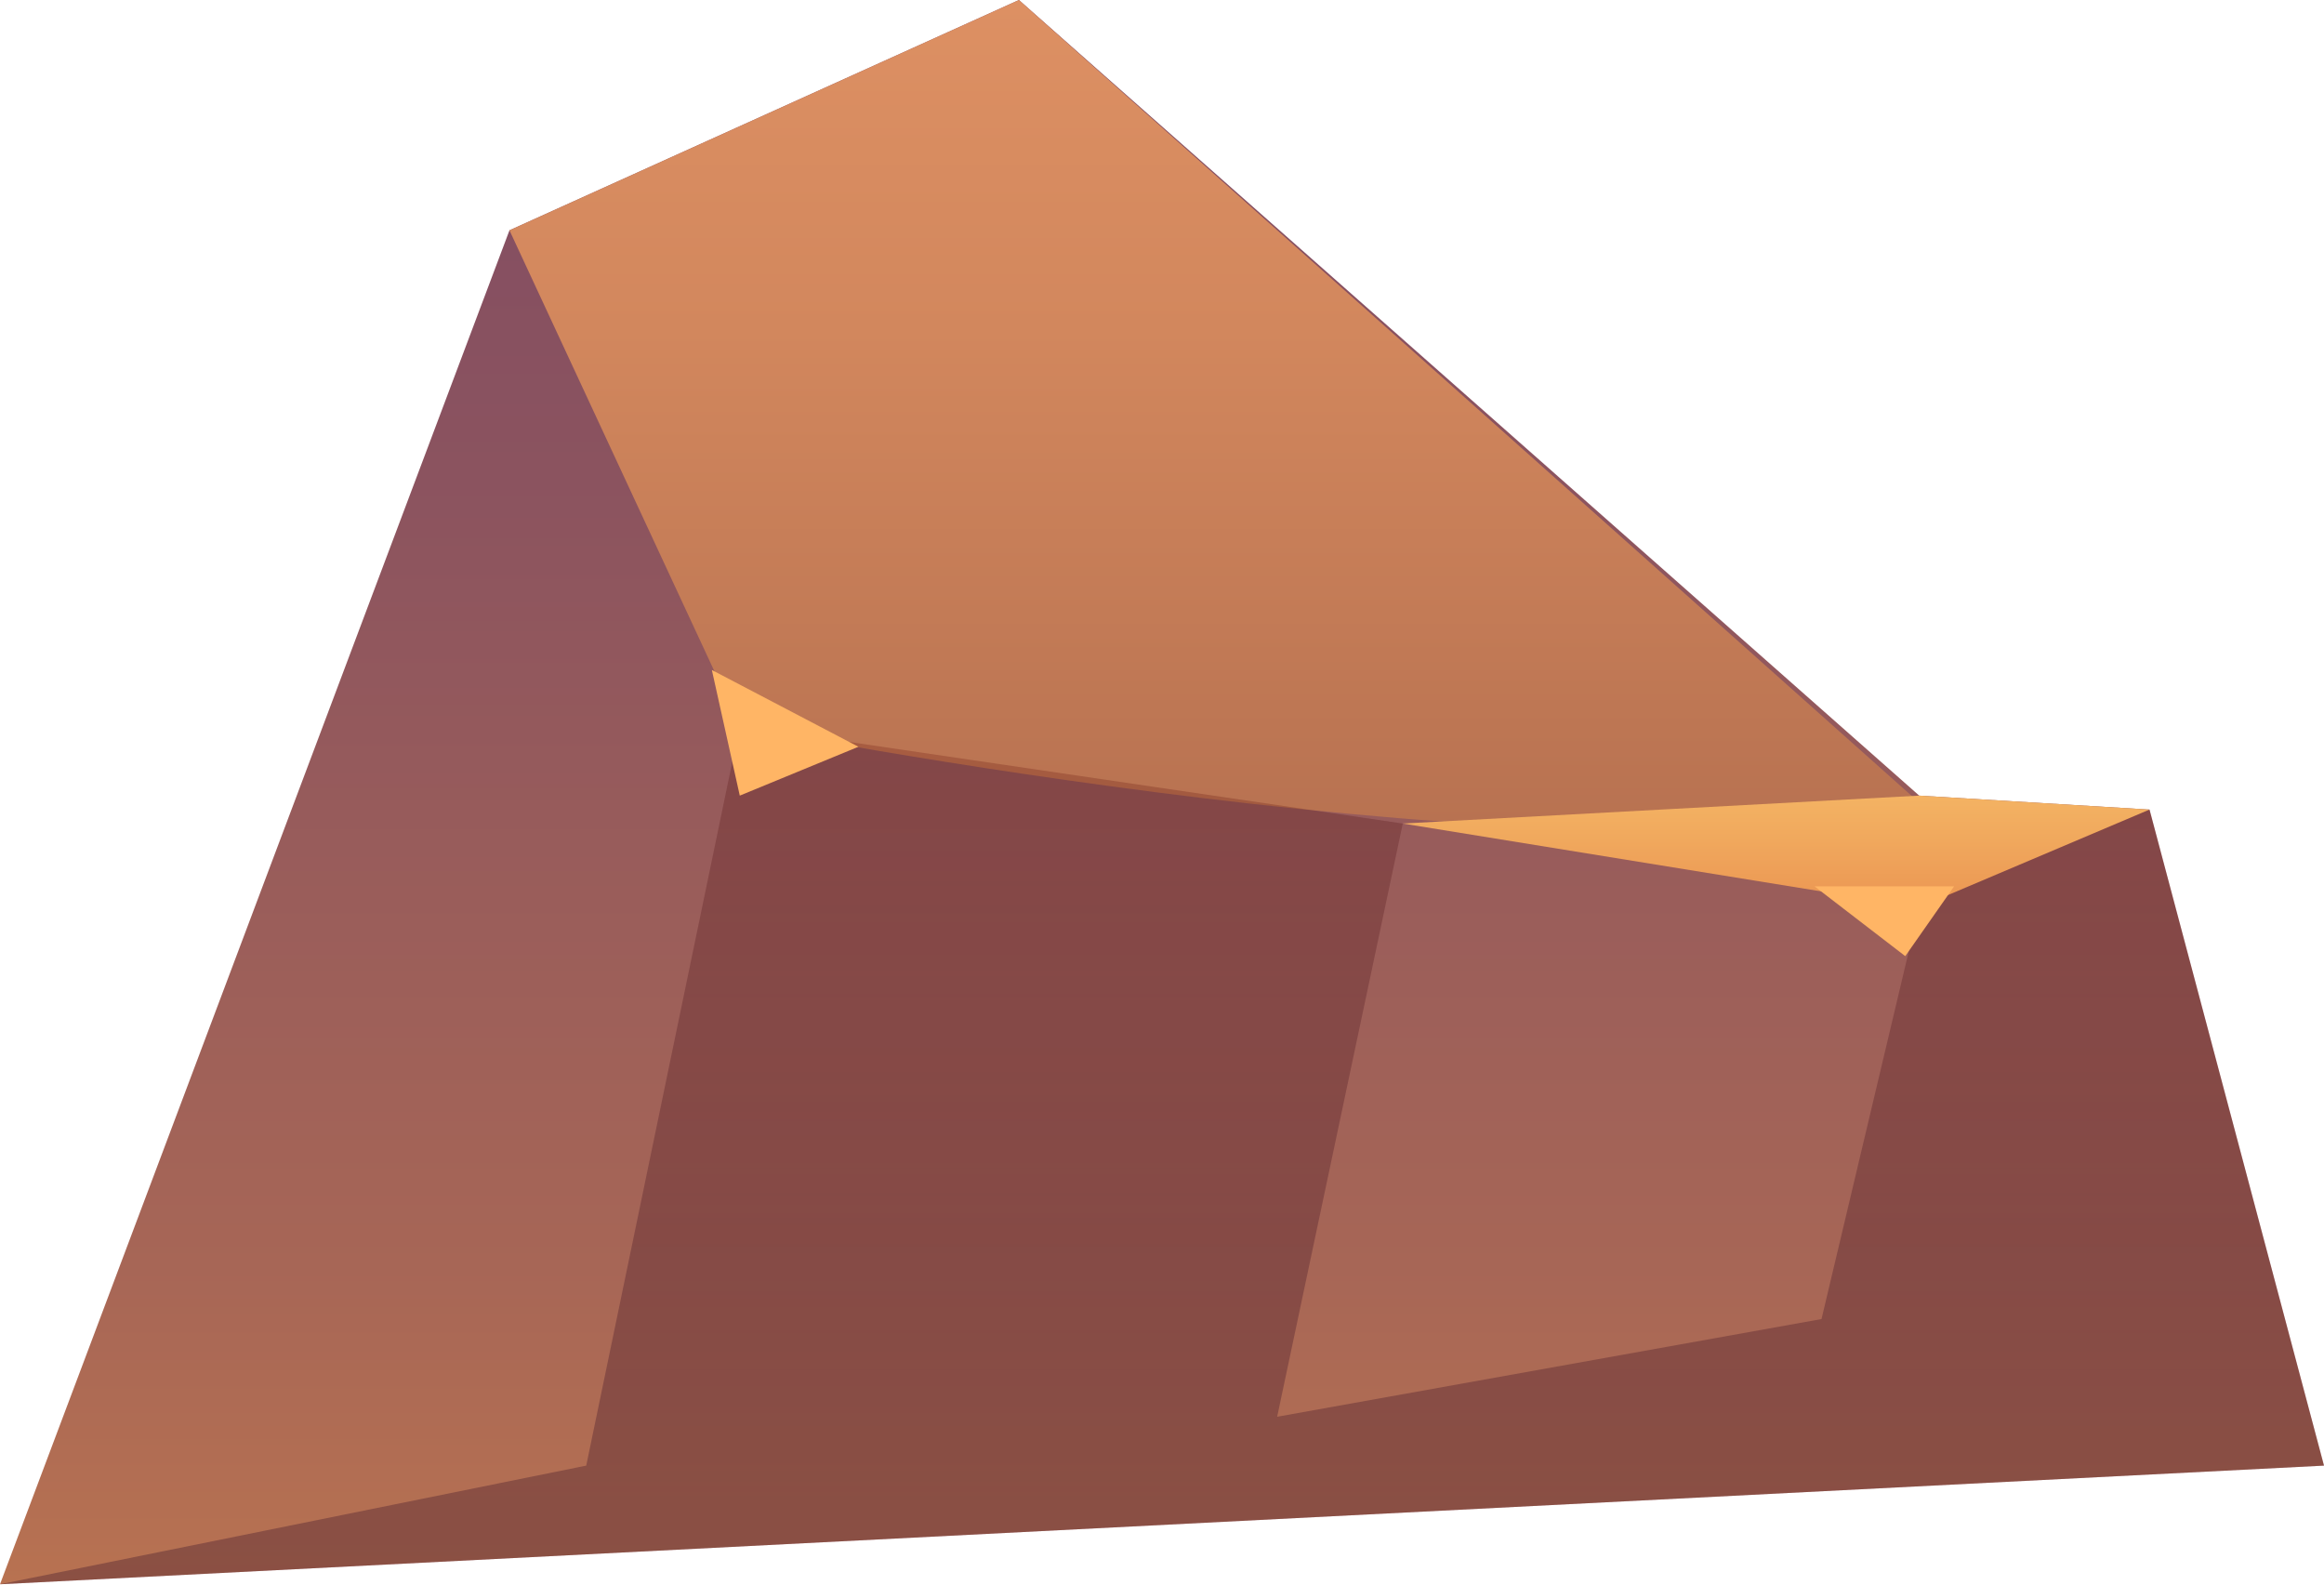
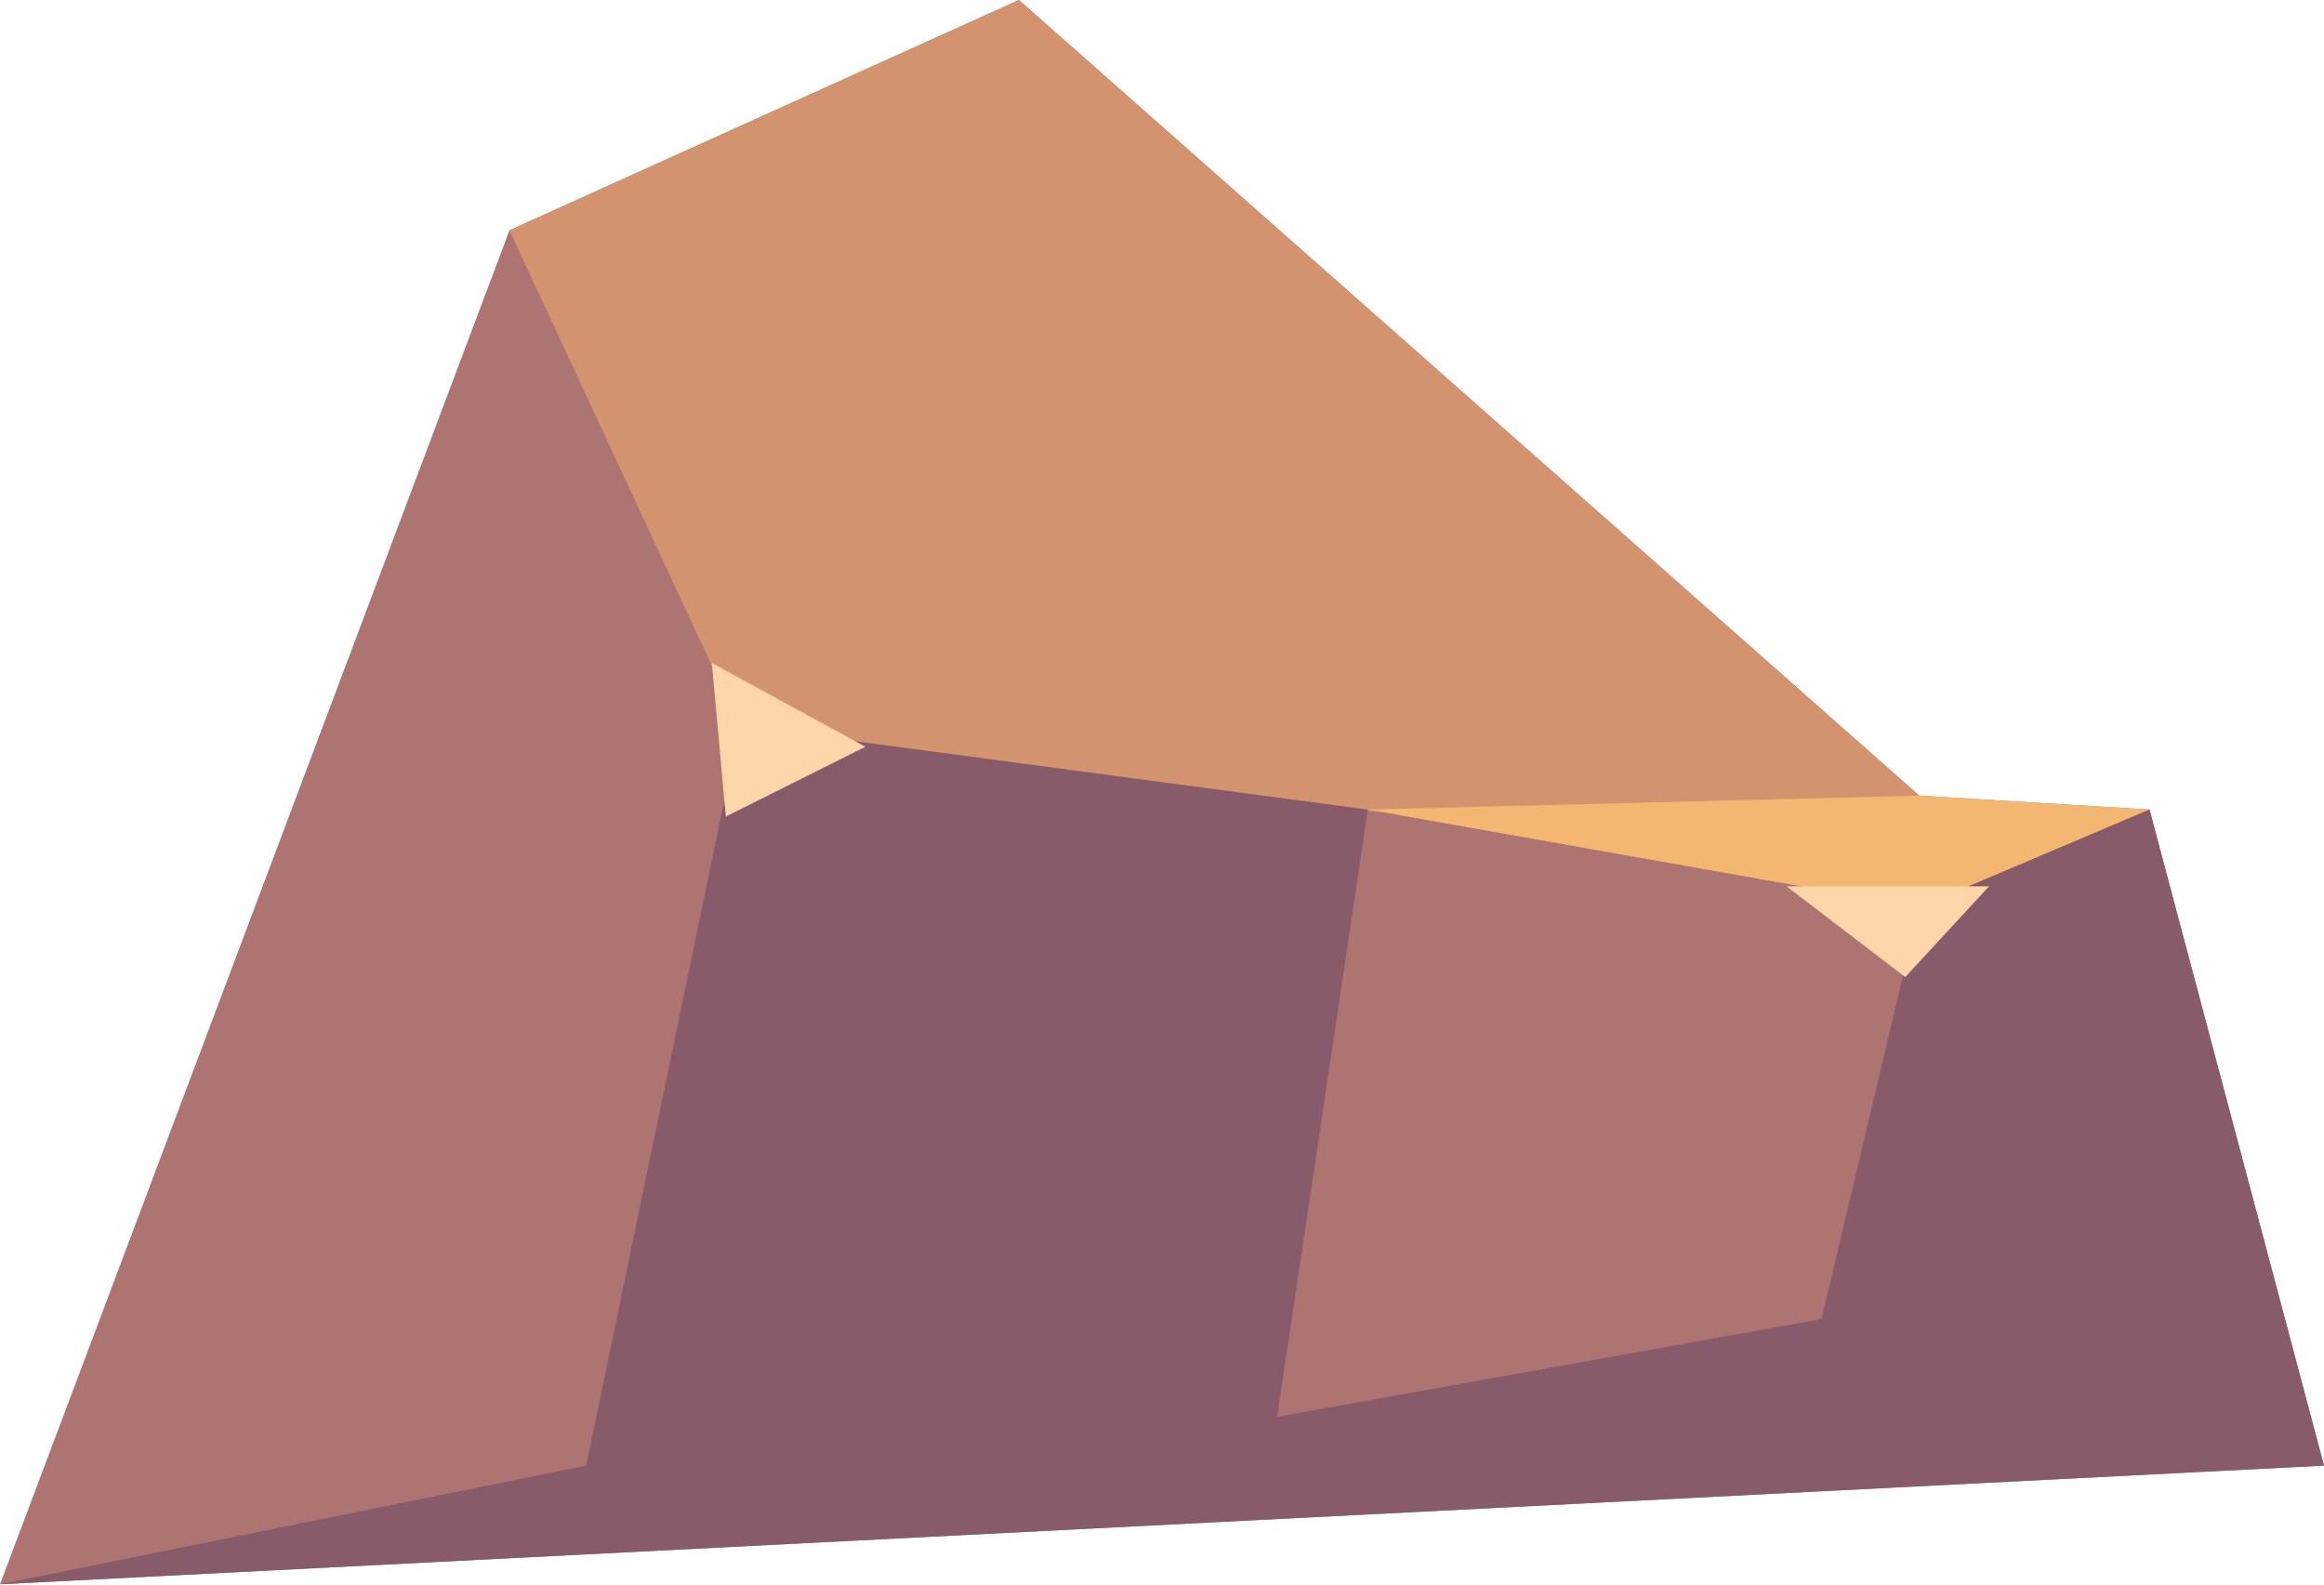
<svg xmlns="http://www.w3.org/2000/svg" version="1.1" viewBox="0 0 33.3 22.7">
  <defs>
    <style>
-       .rock-top {
-         fill: url(#rock02-top-gradient);
+       .cls-1 {
+         fill: #ae7471;
      }
-       .rock-back {
-         fill: url(#rock02-back-gradient);
+ 
+       .cls-2 {
+         fill: #875b6a;
+         isolation: isolate;
      }
-       .rock-face {
-         fill: url(#rock02-face-gradient);
+ 
+       .cls-3 {
+         fill: #ffd5a9;
      }
-       .rock-edge {
-         fill: #ffb565;
+ 
+       .cls-4 {
+         fill: #d3936e;
      }
-       .rock-shade {
-         fill: url(#rock02-shade-gradient);
-         mix-blend-mode: multiply;
+ 
+       .cls-5 {
+         fill: #f4b771;
      }
    </style>
-     <linearGradient id="rock02-back-gradient" x1="16.7" y1="22.7" x2="16.7" y2="0" gradientUnits="userSpaceOnUse">
-       <stop offset="0" stop-color="#b87251" />
-       <stop offset=".2" stop-color="#a76656" />
-       <stop offset=".7" stop-color="#8b535f" />
-       <stop offset="1" stop-color="#814c63" />
-     </linearGradient>
-     <linearGradient id="rock02-face-gradient" x1="17.4" y1="11.8" x2="17.4" y2="0" gradientUnits="userSpaceOnUse">
-       <stop offset="0" stop-color="#b87251" />
-       <stop offset=".6" stop-color="#d2875d" />
-       <stop offset="1" stop-color="#dd9063" />
-     </linearGradient>
-     <linearGradient id="rock02-top-gradient" x1="25.5" y1="13" x2="25.5" y2="11.4" gradientUnits="userSpaceOnUse">
-       <stop offset="0" stop-color="#eb9552" />
-       <stop offset=".6" stop-color="#f0a85d" />
-       <stop offset="1" stop-color="#f4b363" />
-     </linearGradient>
-     <linearGradient id="rock02-shade-gradient" x1="16.7" y1="22.7" x2="16.7" y2="10.4" gradientUnits="userSpaceOnUse">
-       <stop offset="0" stop-color="#c0b3d4" />
-       <stop offset=".5" stop-color="#d1becd" />
-       <stop offset="1" stop-color="#e3cac7" />
-     </linearGradient>
  </defs>
-   <polygon class="rock-back" points="33.3 21 30.8 11.6 27.5 11.4 14.6 0 7.3 3.3 0 22.7 33.3 21" />
-   <path class="rock-face" d="M7.3,3.3l3.3,7.1s12.1,2.4,16.9,1.1L14.6,0l-7.3,3.3Z" />
-   <polygon class="rock-top" points="27.5 11.4 20.1 11.8 27.5 13 30.8 11.6 27.5 11.4" />
-   <polygon class="rock-shade" points="10.6 10.4 8.4 21 0 22.7 33.3 21 30.8 11.6 27.5 13 26.1 18.9 18.3 20.3 20.1 11.8 10.6 10.4" />
-   <polygon class="rock-edge" points="26 12.7 28 12.7 27.3 13.7 26 12.7" />
-   <polygon class="rock-edge" points="10.2 9.6 12.3 10.7 10.6 11.4 10.2 9.6" />
+   <g>
+     <g id="Calque_1">
+       <polygon id="back" class="cls-1" points="33.3 21 30.8 11.6 27.5 11.4 14.6 0 7.3 3.3 0 22.7 33.3 21" />
+       <path id="angle" class="cls-4" d="M7.3,3.3l3.3,7.1s12.1,2.3,16.9,1L14.6,0l-7.3,3.3Z" />
+       <polygon id="top" class="cls-5" points="27.5 11.4 19.6 11.6 27.5 13 30.8 11.6 27.5 11.4" />
+       <polygon id="shadow" class="cls-2" points="10.6 10.4 8.4 21 0 22.7 33.3 21 30.8 11.6 27.5 13 26.1 18.9 18.3 20.3 19.6 11.6 10.6 10.4" />
+       <path id="edge" class="cls-3" d="M25.6,12.7h2.9c0,0-1.2,1.3-1.2,1.3l-1.7-1.3ZM10.2,9.5l2.2,1.2-2,1-.2-2.2Z" />
+     </g>
+   </g>
</svg>
